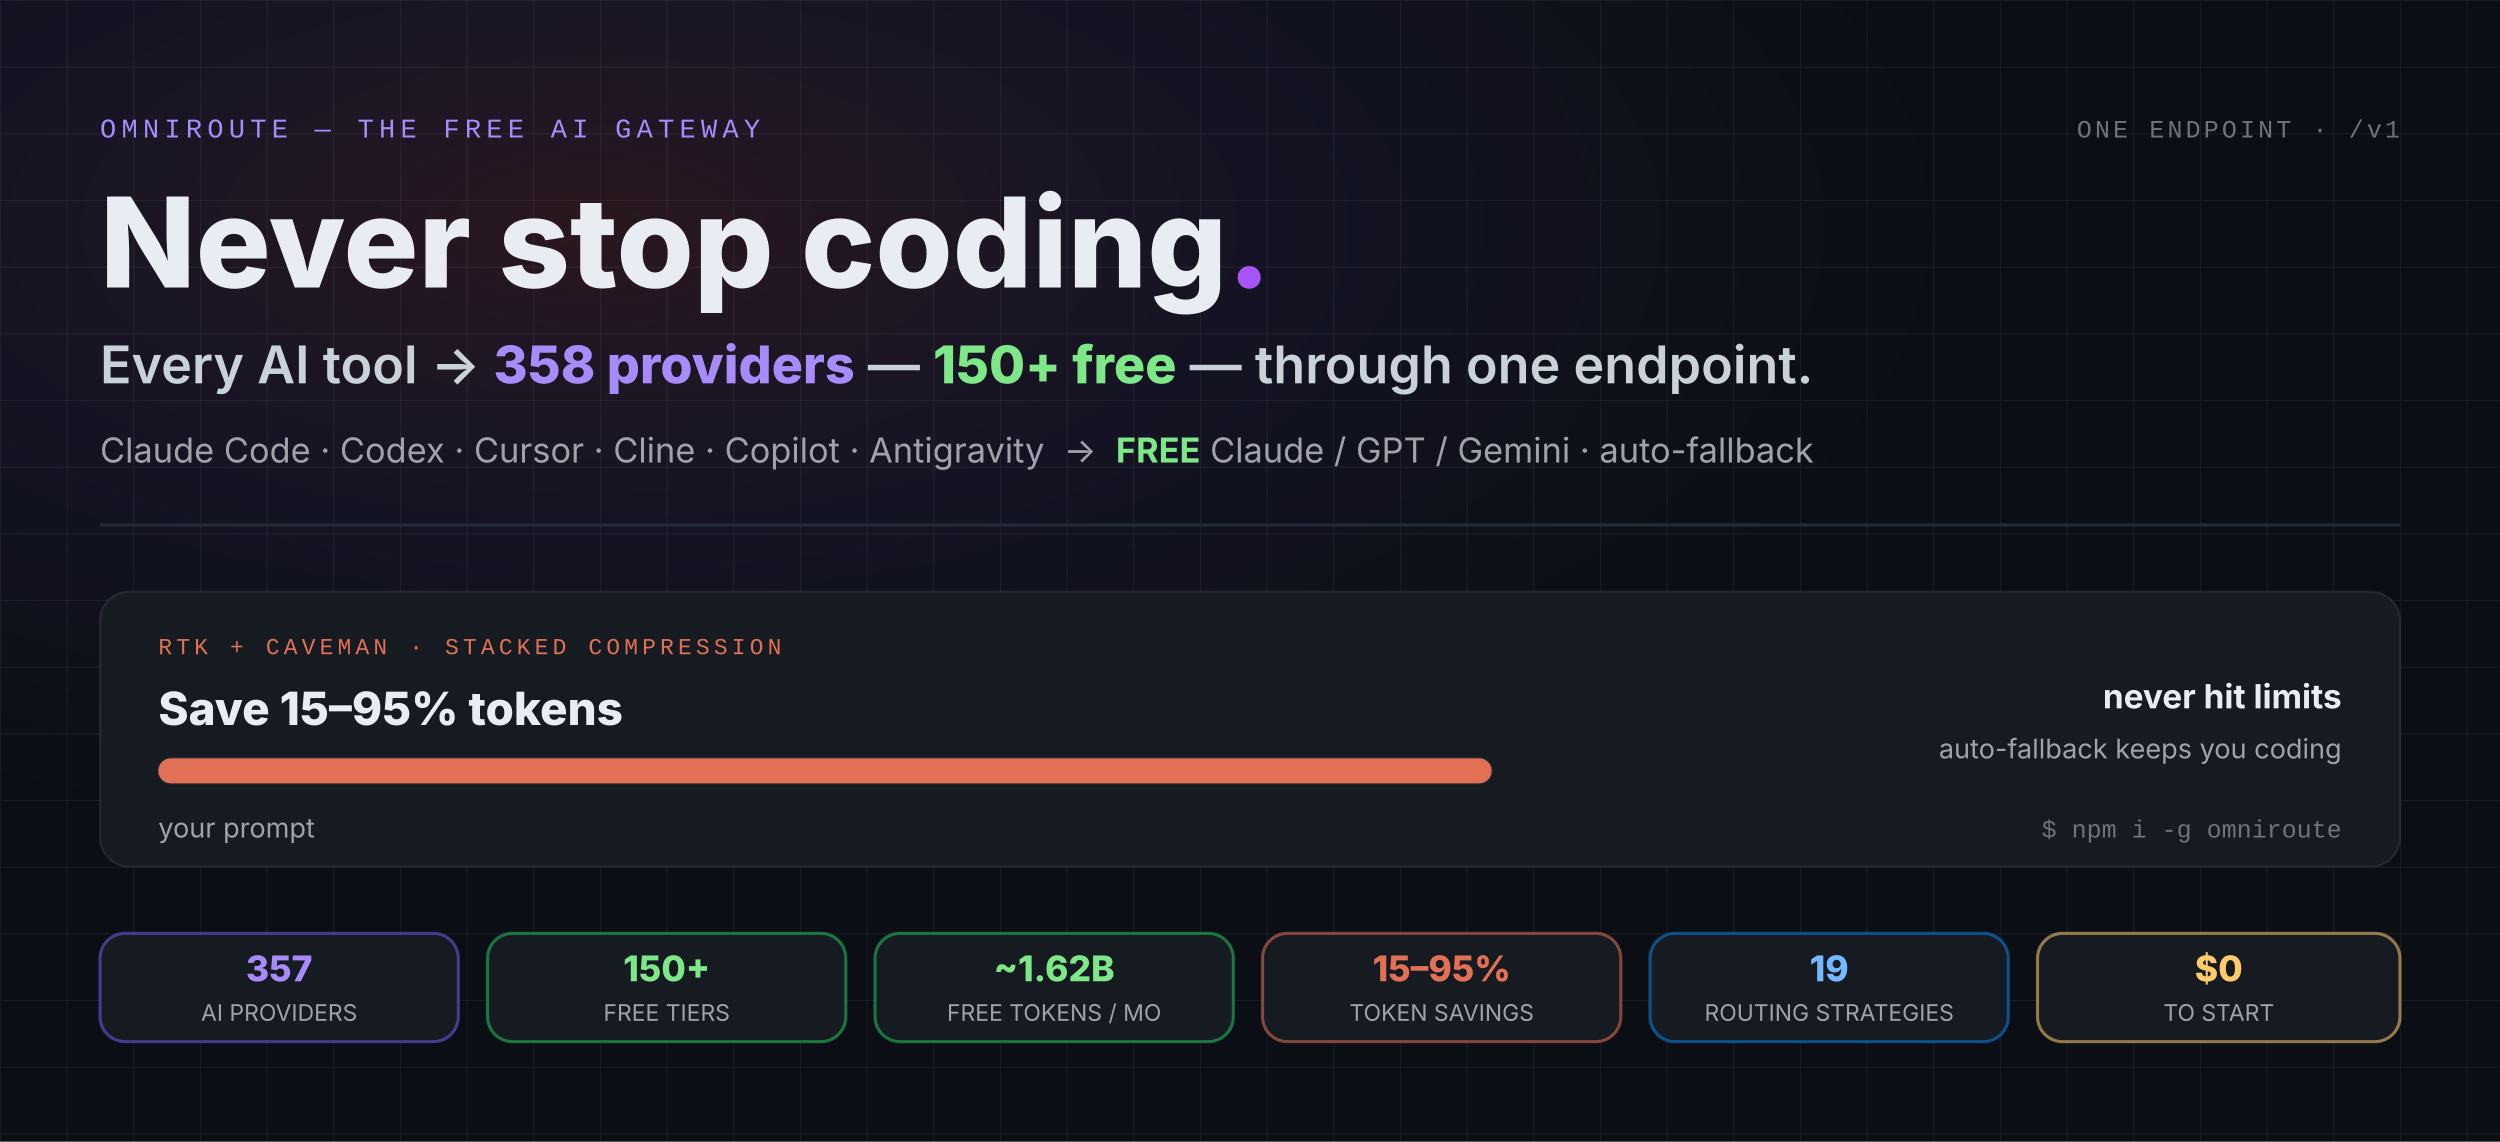
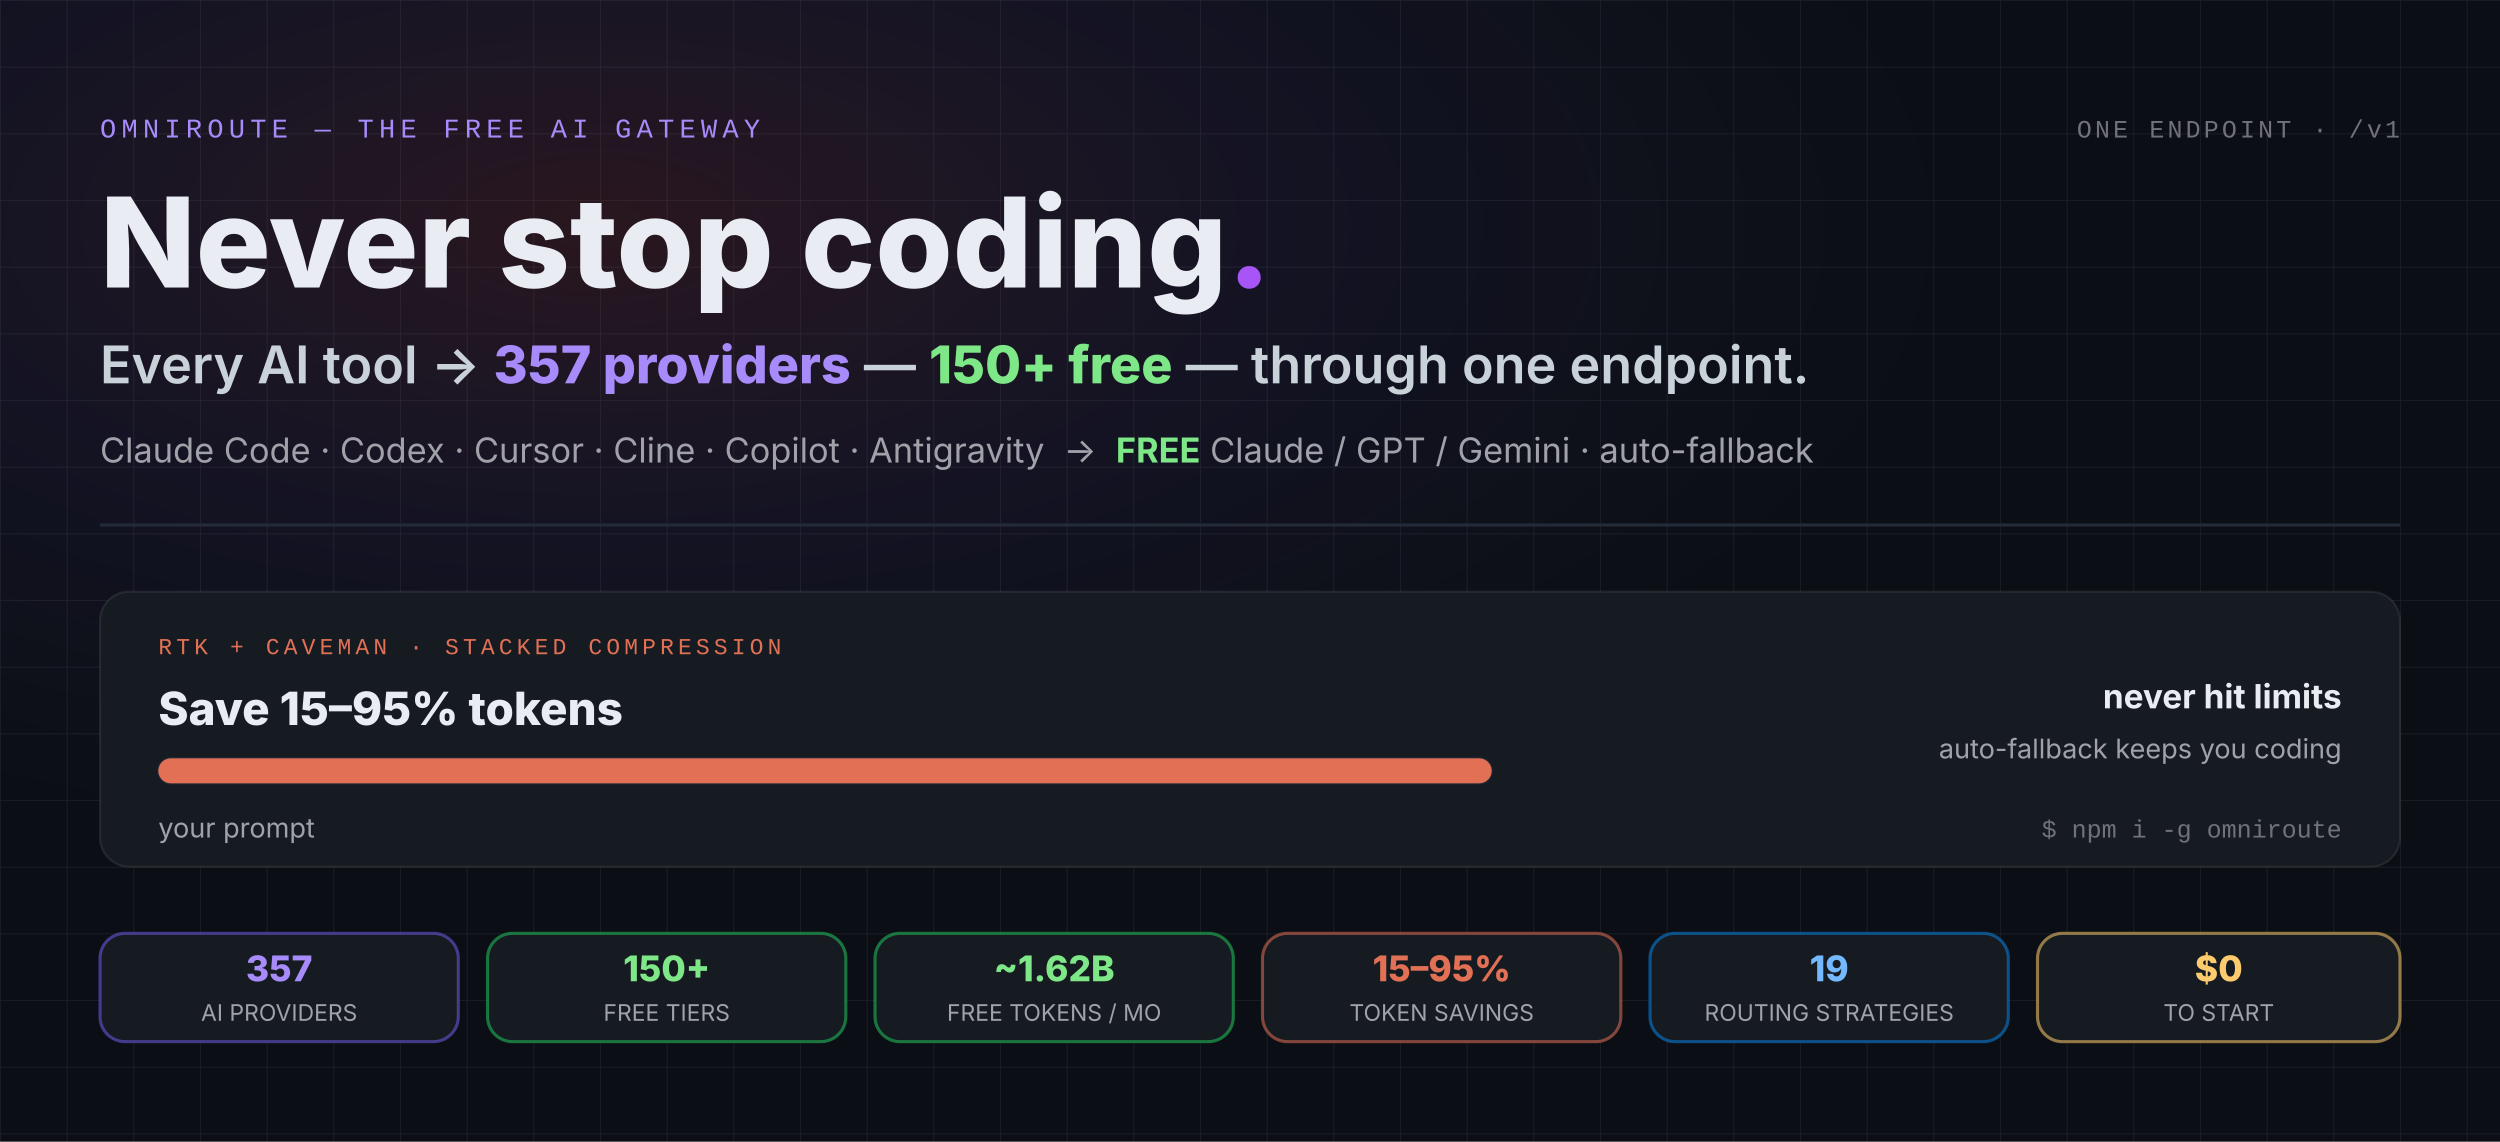
- <svg xmlns="http://www.w3.org/2000/svg" viewBox="0 0 1200 548" role="img" aria-label="OmniRoute hero: Never stop coding. Every AI tool to 358 providers — 150+ free — through one endpoint. Claude Code, Codex, Cursor, Cline, Copilot and Antigravity into free Claude, GPT and Gemini with auto-fallback. RTK + Caveman stacked compression saves 15 to 95 percent of tokens — about 89 percent average on tool-heavy sessions — so you never hit limits. Stats: 358 AI providers, 150+ free tiers, about 1.62B free tokens per month, 15 to 95 percent token savings, 20 routing strategies, zero dollars to start.">
+ <svg xmlns="http://www.w3.org/2000/svg" viewBox="0 0 1200 548" role="img" aria-label="OmniRoute hero: Never stop coding. Every AI tool to 357 providers — 150+ free — through one endpoint. Claude Code, Codex, Cursor, Cline, Copilot and Antigravity into free Claude, GPT and Gemini with auto-fallback. RTK + Caveman stacked compression saves 15 to 95 percent of tokens — about 89 percent average on tool-heavy sessions — so you never hit limits. Stats: 357 AI providers, 150+ free tiers, about 1.62B free tokens per month, 15 to 95 percent token savings, 20 routing strategies, zero dollars to start.">
  <defs>
    <pattern id="gridPaperH" width="32" height="32" patternUnits="userSpaceOnUse">
      <path d="M 32 0 L 0 0 0 32" fill="none" stroke="#ffffff" stroke-opacity="0.06" stroke-width="1" />
    </pattern>
    <radialGradient id="bgGlowH" cx="24%" cy="20%" r="55%">
      <stop offset="0%" stop-color="#e54d5e" stop-opacity="0.14" />
      <stop offset="55%" stop-color="#8b5cf6" stop-opacity="0.06" />
      <stop offset="100%" stop-color="#6366f1" stop-opacity="0" />
    </radialGradient>
    <linearGradient id="gradBrandH" x1="0" y1="0" x2="1" y2="1">
      <stop offset="0%" stop-color="#e54d5e" />
      <stop offset="100%" stop-color="#a855f7" />
    </linearGradient>
    <path id="dividerPathH" d="M 48,252 L 1152,252" />
  </defs>
  <rect width="1200" height="548" fill="#0b0e14" />
  <rect width="1200" height="548" fill="url(#gridPaperH)" />
  <rect width="1200" height="548" fill="url(#bgGlowH)" />
  <text x="48" y="66" font-family="Consolas, 'Courier New', monospace" font-size="13" letter-spacing="2.5" fill="#a78bfa">OMNIROUTE — THE FREE AI GATEWAY</text>
  <text x="1152" y="66" text-anchor="end" font-family="Consolas, 'Courier New', monospace" font-size="12" letter-spacing="1.5" fill="#71717a">ONE ENDPOINT · /v1</text>
  <text x="48" y="138" font-family="Inter, 'Segoe UI', Arial, Helvetica, system-ui, sans-serif" font-size="60" font-weight="800" fill="#e9edf3">Never stop coding<tspan fill="#a855f7">.</tspan>
  </text>
-   <text x="48" y="184" font-family="Inter, 'Segoe UI', Arial, Helvetica, system-ui, sans-serif" font-size="25" font-weight="600" fill="#c9d1d9">Every AI tool → <tspan fill="#a78bfa" font-weight="800">358 providers</tspan> — <tspan fill="#7ee787" font-weight="800">150+ free</tspan> — through one endpoint.</text>
+   <text x="48" y="184" font-family="Inter, 'Segoe UI', Arial, Helvetica, system-ui, sans-serif" font-size="25" font-weight="600" fill="#c9d1d9">Every AI tool → <tspan fill="#a78bfa" font-weight="800">357 providers</tspan> — <tspan fill="#7ee787" font-weight="800">150+ free</tspan> — through one endpoint.</text>
  <text x="48" y="222" font-family="Inter, 'Segoe UI', Arial, Helvetica, system-ui, sans-serif" font-size="16.5" fill="#a1a1aa">Claude Code · Codex · Cursor · Cline · Copilot · Antigravity  →  <tspan fill="#7ee787" font-weight="700">FREE</tspan> Claude / GPT / Gemini · auto-fallback</text>
  <line x1="48" y1="252" x2="1152" y2="252" stroke="#232b38" stroke-width="1.5" />
  <circle r="4" fill="url(#gradBrandH)" opacity="0">
    <animateMotion dur="6s" repeatCount="indefinite" keyPoints="0;1" keyTimes="0;1" calcMode="linear">
      <mpath href="#dividerPathH" />
    </animateMotion>
    <animate attributeName="opacity" values="0;0.9;0.9;0" keyTimes="0;0.08;0.6;0.75" dur="6s" repeatCount="indefinite" />
  </circle>
  <g>
    <rect x="48" y="284" width="1104" height="132" rx="14" fill="#161b22" stroke="#ffffff" stroke-opacity="0.08" stroke-width="1" />
    <text x="76" y="314" font-family="Consolas, 'Courier New', monospace" font-size="11" letter-spacing="2" fill="#e17055">RTK + CAVEMAN · STACKED COMPRESSION</text>
    <text x="76" y="348" font-family="Inter, 'Segoe UI', Arial, Helvetica, system-ui, sans-serif" font-size="22" font-weight="800" fill="#e9edf3">Save 15–95% tokens</text>
    <rect x="76" y="364" width="640" height="12" rx="6" fill="#0b0e14" stroke="#232b38" stroke-width="1" />
    <rect x="76" y="364" width="640" height="12" rx="6" fill="#e17055">
      <animate attributeName="width" values="640;640;70;70;640" keyTimes="0;0.12;0.5;0.88;1" dur="8s" repeatCount="indefinite" calcMode="spline" keySplines="0.4 0 0.2 1;0.4 0 0.2 1;0.4 0 0.2 1;0.4 0 0.2 1" />
    </rect>
    <text x="76" y="402" font-family="Inter, 'Segoe UI', Arial, Helvetica, system-ui, sans-serif" font-size="13" fill="#a1a1aa">your prompt
      <animate attributeName="opacity" values="1;1;0;0;1" keyTimes="0;0.12;0.35;0.88;1" dur="8s" repeatCount="indefinite" calcMode="discrete" />
    </text>
    <text x="76" y="402" font-family="Inter, 'Segoe UI', Arial, Helvetica, system-ui, sans-serif" font-size="13" font-weight="700" fill="#e17055" opacity="0">−89% avg on tool-heavy sessions
      <animate attributeName="opacity" values="0;0;1;1;0" keyTimes="0;0.35;0.36;0.88;1" dur="8s" repeatCount="indefinite" calcMode="discrete" />
    </text>
    <text x="1124" y="340" text-anchor="end" font-family="Inter, 'Segoe UI', Arial, Helvetica, system-ui, sans-serif" font-size="16" font-weight="700" fill="#e9edf3">never hit limits</text>
    <text x="1124" y="364" text-anchor="end" font-family="Inter, 'Segoe UI', Arial, Helvetica, system-ui, sans-serif" font-size="13" fill="#a1a1aa">auto-fallback keeps you coding</text>
    <text x="1124" y="402" text-anchor="end" font-family="Consolas, 'Courier New', monospace" font-size="12" fill="#71717a">$ npm i -g omniroute</text>
  </g>
  <g font-family="Inter, 'Segoe UI', Arial, Helvetica, system-ui, sans-serif" text-anchor="middle">
    <rect x="48" y="448" width="172" height="52" rx="12" fill="#161b22" stroke="#6c5ce7" stroke-opacity="0.55" stroke-width="1.5" />
    <text x="134" y="471" font-size="17" font-weight="800" fill="#a78bfa">357</text>
    <text x="134" y="490" font-size="11" fill="#a1a1aa">AI PROVIDERS</text>
    <rect x="234" y="448" width="172" height="52" rx="12" fill="#161b22" stroke="#22c55e" stroke-opacity="0.55" stroke-width="1.5" />
    <text x="320" y="471" font-size="17" font-weight="800" fill="#7ee787">150+</text>
    <text x="320" y="490" font-size="11" fill="#a1a1aa">FREE TIERS</text>
    <rect x="420" y="448" width="172" height="52" rx="12" fill="#161b22" stroke="#22c55e" stroke-opacity="0.55" stroke-width="1.5" />
    <text x="506" y="471" font-size="17" font-weight="800" fill="#7ee787">~1.62B</text>
    <text x="506" y="490" font-size="11" fill="#a1a1aa">FREE TOKENS / MO</text>
    <rect x="606" y="448" width="172" height="52" rx="12" fill="#161b22" stroke="#e17055" stroke-opacity="0.55" stroke-width="1.5" />
    <text x="692" y="471" font-size="17" font-weight="800" fill="#e17055">15–95%</text>
    <text x="692" y="490" font-size="11" fill="#a1a1aa">TOKEN SAVINGS</text>
    <rect x="792" y="448" width="172" height="52" rx="12" fill="#161b22" stroke="#0984e3" stroke-opacity="0.55" stroke-width="1.5" />
    <text x="878" y="471" font-size="17" font-weight="800" fill="#74b9ff">19</text>
    <text x="878" y="490" font-size="11" fill="#a1a1aa">ROUTING STRATEGIES</text>
    <rect x="978" y="448" width="174" height="52" rx="12" fill="#161b22" stroke="#fdcb6e" stroke-opacity="0.55" stroke-width="1.5" />
    <text x="1065" y="471" font-size="17" font-weight="800" fill="#fdcb6e">$0</text>
    <text x="1065" y="490" font-size="11" fill="#a1a1aa">TO START</text>
  </g>
</svg>
